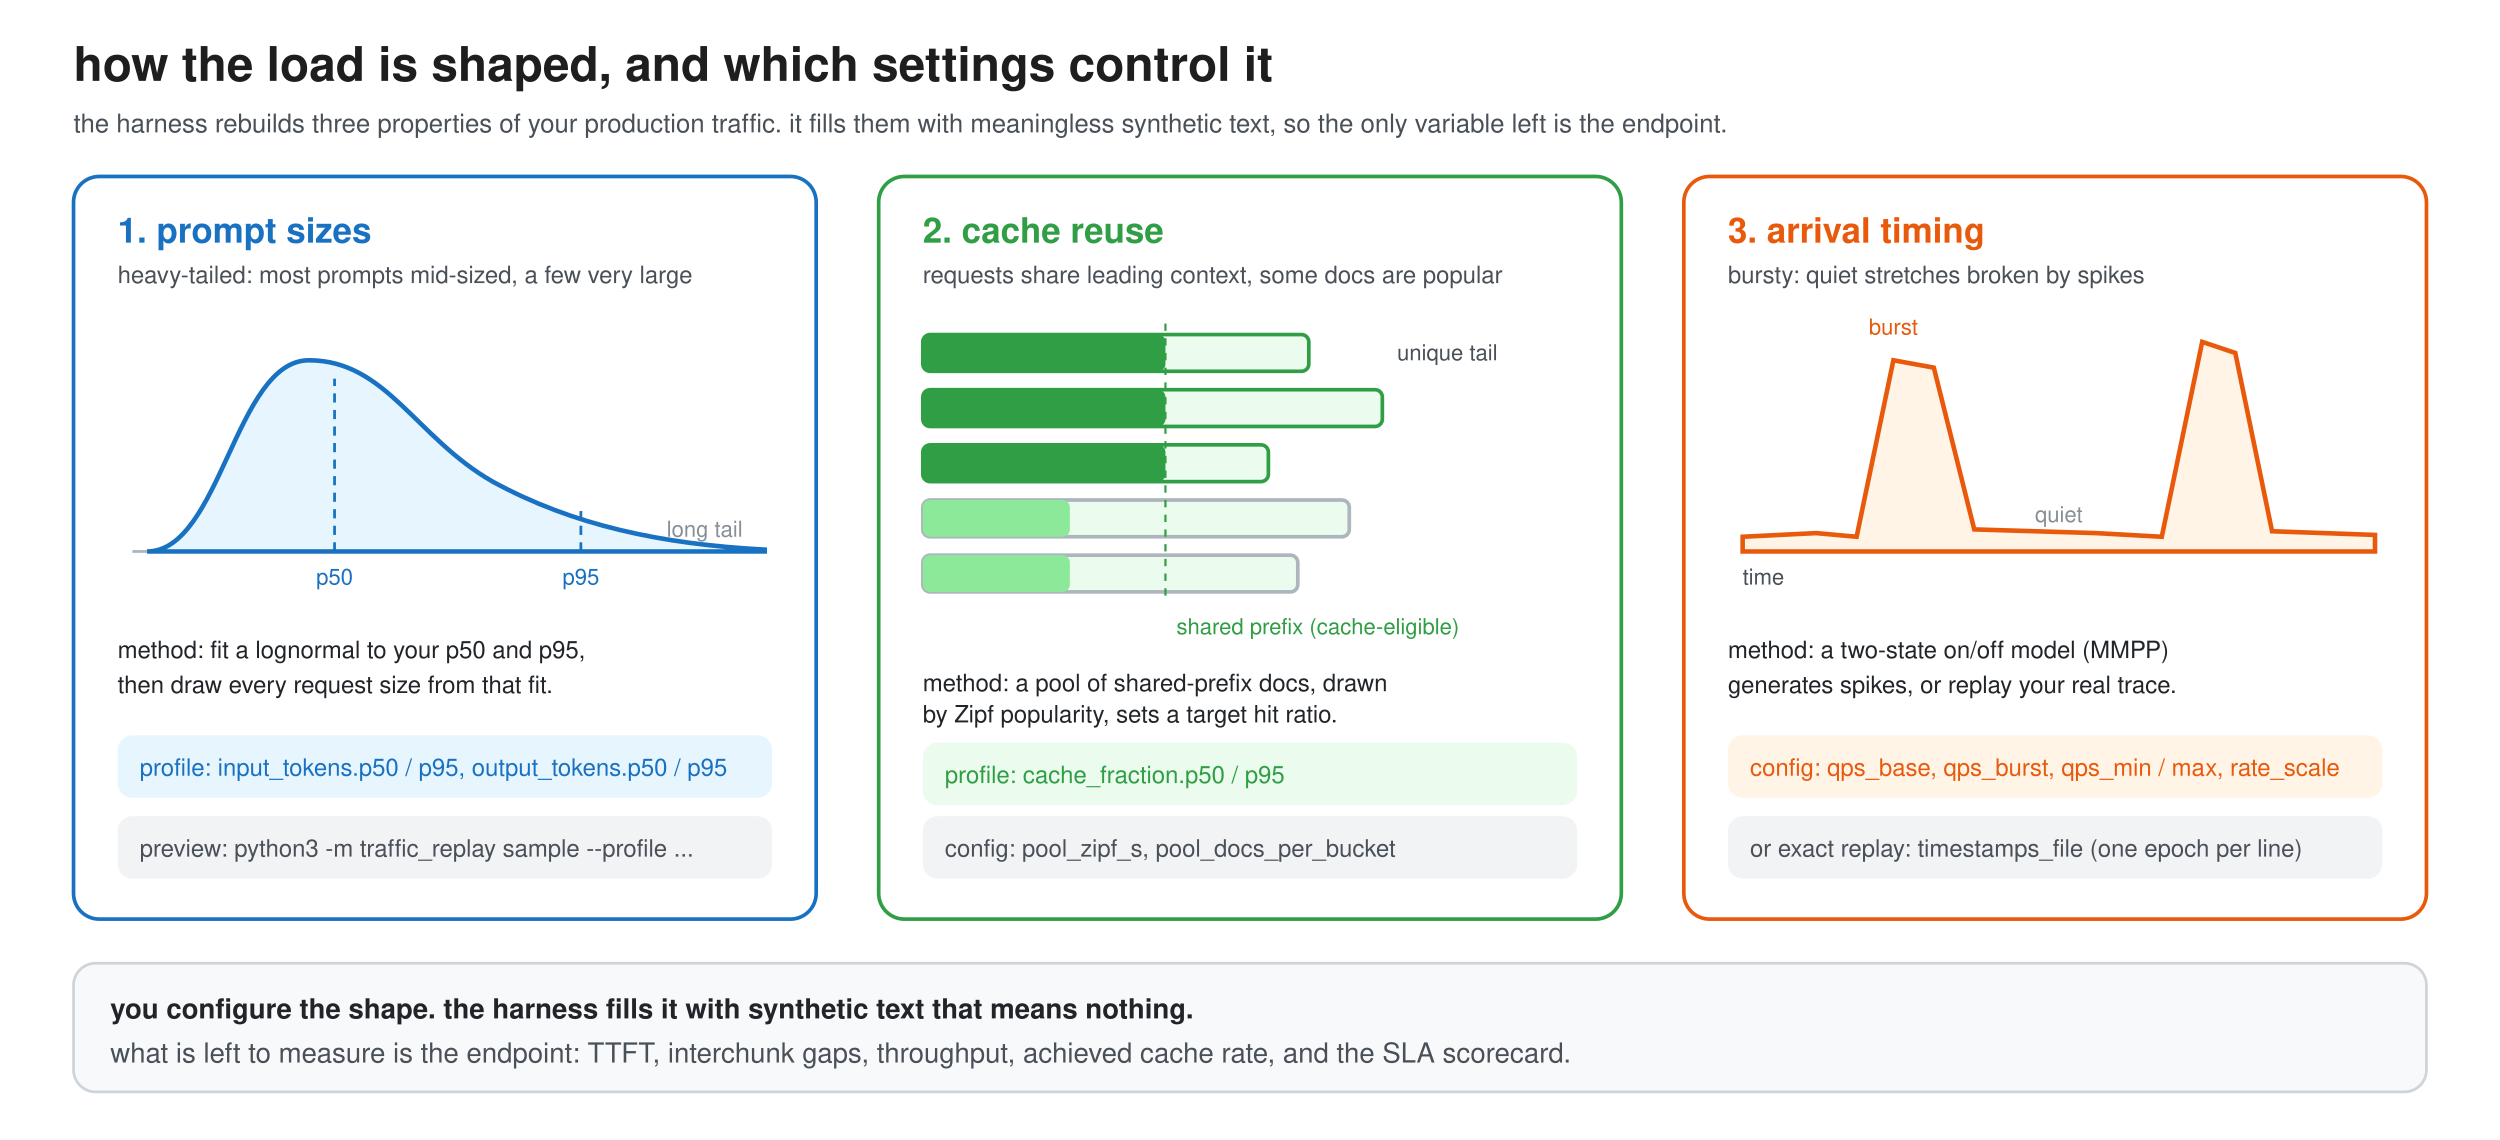
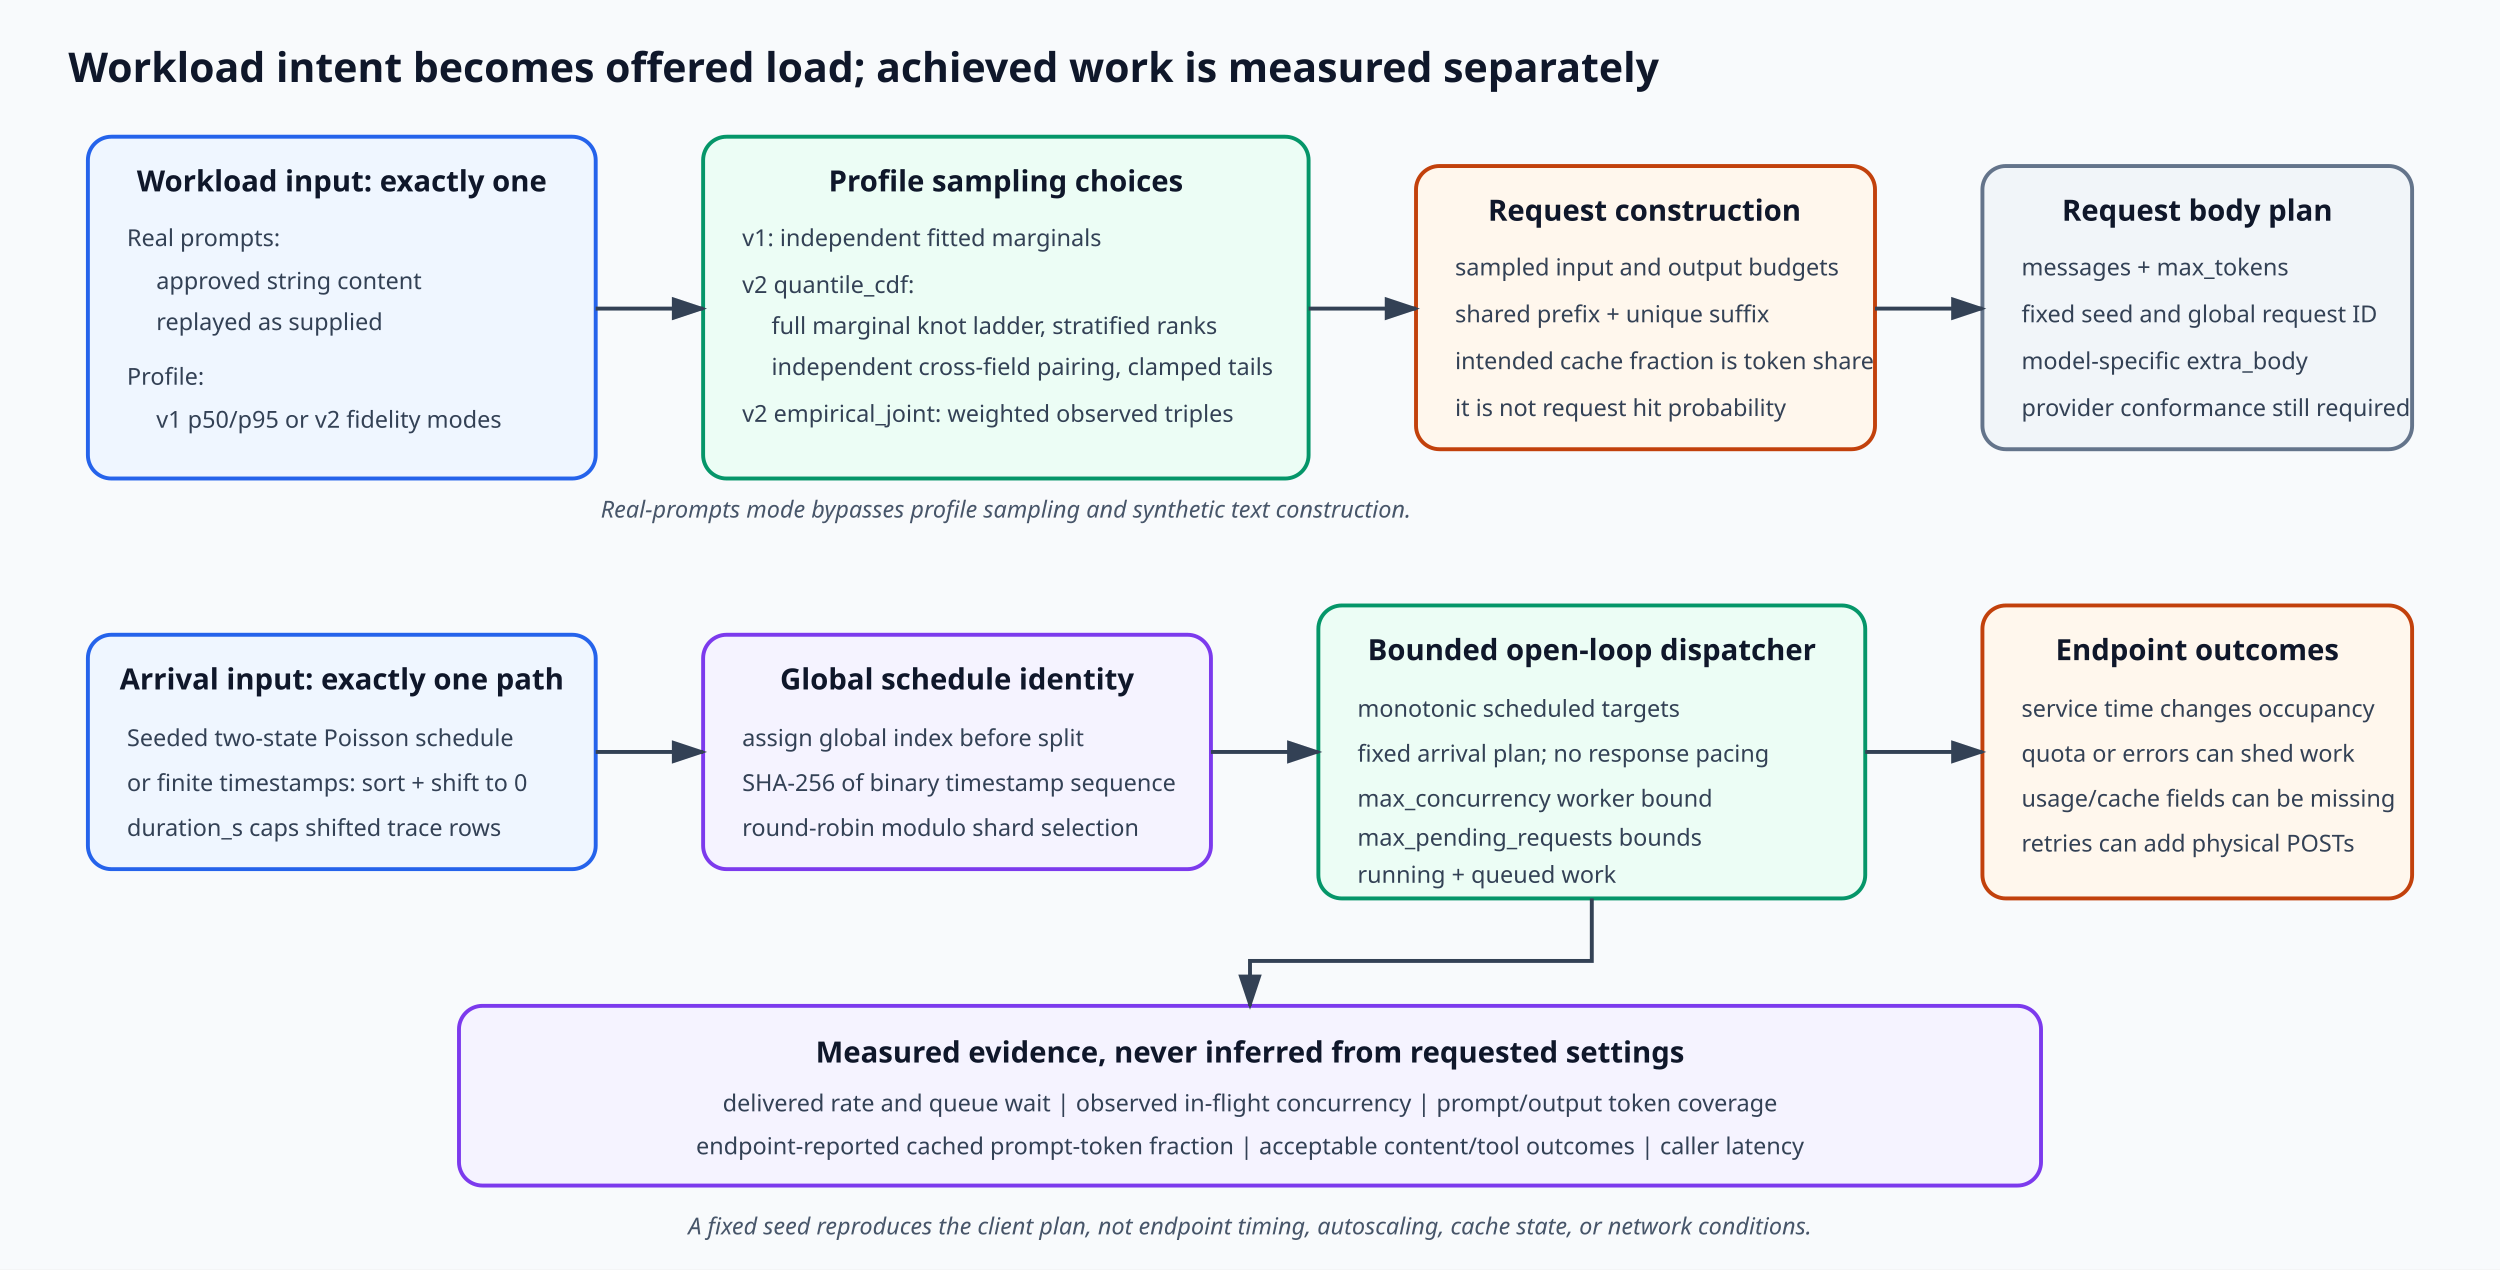
- <svg xmlns="http://www.w3.org/2000/svg" viewBox="0 0 1360 620" width="1360" height="620" font-family="Helvetica, Arial, sans-serif">
-   <rect x="0" y="0" width="1360" height="620" fill="#ffffff" />
-   <text x="40" y="44" font-size="26" font-weight="700" fill="#1e1e1e">how the load is shaped, and which settings control it</text>
-   <text x="40" y="72" font-size="14" fill="#495057">the harness rebuilds three properties of your production traffic. it fills them with meaningless synthetic text, so the only variable left is the endpoint.</text>
-   <rect x="40" y="96" width="404" height="404" rx="14" fill="#ffffff" stroke="#1971c2" stroke-width="2" />
-   <text x="64" y="132" font-size="19" font-weight="700" fill="#1971c2">1. prompt sizes</text>
-   <text x="64" y="154" font-size="13" fill="#495057">heavy-tailed: most prompts mid-sized, a few very large</text>
-   <line x1="72" y1="300" x2="416" y2="300" stroke="#adb5bd" stroke-width="1.5" />
-   <path d="M80 300 C120 300 128 196 168 196 C210 196 226 238 268 262 C312 286 360 296 416 299 L416 300 L80 300 Z" fill="#e7f5ff" stroke="#1971c2" stroke-width="2.5" />
-   <line x1="182" y1="300" x2="182" y2="206" stroke="#1971c2" stroke-width="1.5" stroke-dasharray="5 4" />
-   <text x="182" y="318" font-size="12" fill="#1971c2" text-anchor="middle">p50</text>
-   <line x1="316" y1="300" x2="316" y2="278" stroke="#1971c2" stroke-width="1.5" stroke-dasharray="5 4" />
-   <text x="316" y="318" font-size="12" fill="#1971c2" text-anchor="middle">p95</text>
-   <text x="404" y="292" font-size="12" fill="#868e96" text-anchor="end">long tail</text>
-   <text x="64" y="358" font-size="13" fill="#212529">method: fit a lognormal to your p50 and p95,</text>
-   <text x="64" y="377" font-size="13" fill="#212529">then draw every request size from that fit.</text>
-   <rect x="64" y="400" width="356" height="34" rx="8" fill="#e7f5ff" />
-   <text x="76" y="422" font-size="13" fill="#1971c2">profile: input_tokens.p50 / p95, output_tokens.p50 / p95</text>
-   <rect x="64" y="444" width="356" height="34" rx="8" fill="#f1f3f5" />
-   <text x="76" y="466" font-size="13" fill="#495057">preview: python3 -m traffic_replay sample --profile ...</text>
-   <rect x="478" y="96" width="404" height="404" rx="14" fill="#ffffff" stroke="#2f9e44" stroke-width="2" />
-   <text x="502" y="132" font-size="19" font-weight="700" fill="#2f9e44">2. cache reuse</text>
-   <text x="502" y="154" font-size="13" fill="#495057">requests share leading context, some docs are popular</text>
-   <rect x="502" y="182" width="210" height="20" rx="4" fill="#ebfbee" stroke="#2f9e44" stroke-width="2" />
-   <rect x="502" y="182" width="132" height="20" rx="4" fill="#2f9e44" />
-   <rect x="502" y="212" width="250" height="20" rx="4" fill="#ebfbee" stroke="#2f9e44" stroke-width="2" />
-   <rect x="502" y="212" width="132" height="20" rx="4" fill="#2f9e44" />
-   <rect x="502" y="242" width="188" height="20" rx="4" fill="#ebfbee" stroke="#2f9e44" stroke-width="2" />
-   <rect x="502" y="242" width="132" height="20" rx="4" fill="#2f9e44" />
-   <rect x="502" y="272" width="232" height="20" rx="4" fill="#ebfbee" stroke="#adb5bd" stroke-width="2" />
-   <rect x="502" y="272" width="80" height="20" rx="4" fill="#8ce99a" />
-   <rect x="502" y="302" width="204" height="20" rx="4" fill="#ebfbee" stroke="#adb5bd" stroke-width="2" />
-   <rect x="502" y="302" width="80" height="20" rx="4" fill="#8ce99a" />
-   <line x1="634" y1="176" x2="634" y2="328" stroke="#2f9e44" stroke-width="1.2" stroke-dasharray="4 4" />
-   <text x="640" y="345" font-size="12" fill="#2f9e44">shared prefix (cache-eligible)</text>
-   <text x="760" y="196" font-size="12" fill="#495057">unique tail</text>
-   <text x="502" y="376" font-size="13" fill="#212529">method: a pool of shared-prefix docs, drawn</text>
-   <text x="502" y="393" font-size="13" fill="#212529">by Zipf popularity, sets a target hit ratio.</text>
-   <rect x="502" y="404" width="356" height="34" rx="8" fill="#ebfbee" />
-   <text x="514" y="426" font-size="13" fill="#2f9e44">profile: cache_fraction.p50 / p95</text>
-   <rect x="502" y="444" width="356" height="34" rx="8" fill="#f1f3f5" />
-   <text x="514" y="466" font-size="13" fill="#495057">config: pool_zipf_s, pool_docs_per_bucket</text>
-   <rect x="916" y="96" width="404" height="404" rx="14" fill="#ffffff" stroke="#e8590c" stroke-width="2" />
-   <text x="940" y="132" font-size="19" font-weight="700" fill="#e8590c">3. arrival timing</text>
-   <text x="940" y="154" font-size="13" fill="#495057">bursty: quiet stretches broken by spikes</text>
-   <line x1="948" y1="300" x2="1292" y2="300" stroke="#adb5bd" stroke-width="1.5" />
-   <path d="M948 292 L988 290 L1010 292 L1030 196 L1052 200 L1074 288 L1140 290 L1176 292 L1198 186 L1216 192 L1236 289 L1292 291 L1292 300 L948 300 Z" fill="#fff4e6" stroke="#e8590c" stroke-width="2.5" />
-   <text x="1030" y="182" font-size="12" fill="#e8590c" text-anchor="middle">burst</text>
-   <text x="1120" y="284" font-size="12" fill="#868e96" text-anchor="middle">quiet</text>
-   <text x="948" y="318" font-size="12" fill="#495057">time</text>
-   <text x="940" y="358" font-size="13" fill="#212529">method: a two-state on/off model (MMPP)</text>
-   <text x="940" y="377" font-size="13" fill="#212529">generates spikes, or replay your real trace.</text>
-   <rect x="940" y="400" width="356" height="34" rx="8" fill="#fff4e6" />
-   <text x="952" y="422" font-size="13" fill="#e8590c">config: qps_base, qps_burst, qps_min / max, rate_scale</text>
-   <rect x="940" y="444" width="356" height="34" rx="8" fill="#f1f3f5" />
-   <text x="952" y="466" font-size="13" fill="#495057">or exact replay: timestamps_file (one epoch per line)</text>
-   <rect x="40" y="524" width="1280" height="70" rx="12" fill="#f8f9fa" stroke="#ced4da" stroke-width="1.5" />
-   <text x="60" y="554" font-size="15" font-weight="700" fill="#212529">you configure the shape. the harness fills it with synthetic text that means nothing.</text>
-   <text x="60" y="578" font-size="15" fill="#495057">what is left to measure is the endpoint: TTFT, interchunk gaps, throughput, achieved cache rate, and the SLA scorecard.</text>
+ <svg xmlns="http://www.w3.org/2000/svg" width="1280" height="650" viewBox="0 0 1280 650" role="img" aria-labelledby="title desc">
+   <defs>
+     <marker id="arrow" markerWidth="10" markerHeight="10" refX="8" refY="3" orient="auto">
+       <path d="M0,0 L0,6 L9,3 z" fill="#334155" />
+     </marker>
+     <style>
+       .bg{fill:#f8fafc}.box{fill:#eff6ff;stroke:#2563eb;stroke-width:2}.green{fill:#ecfdf5;stroke:#059669;stroke-width:2}.amber{fill:#fff7ed;stroke:#c2410c;stroke-width:2}.violet{fill:#f5f3ff;stroke:#7c3aed;stroke-width:2}.gray{fill:#f1f5f9;stroke:#64748b;stroke-width:2}.h{font:700 21px system-ui,sans-serif;fill:#0f172a}.t{font:700 15px system-ui,sans-serif;fill:#0f172a}.s{font:12px system-ui,sans-serif;fill:#334155}.note{font:italic 12px system-ui,sans-serif;fill:#475569}.a{fill:none;stroke:#334155;stroke-width:2;marker-end:url(#arrow)}
+     </style>
+   </defs>
+   <rect class="bg" x="0" y="0" width="1280" height="650" />
+   <text class="h" x="35" y="42">Workload intent becomes offered load; achieved work is measured separately</text>
+   <rect class="box" x="45" y="70" width="260" height="175" rx="12" />
+   <text class="t" x="175" y="98" text-anchor="middle">Workload input: exactly one</text>
+   <text class="s" x="65" y="126">Real prompts:</text>
+   <text class="s" x="80" y="148">approved string content</text>
+   <text class="s" x="80" y="169">replayed as supplied</text>
+   <text class="s" x="65" y="197">Profile:</text>
+   <text class="s" x="80" y="219">v1 p50/p95 or v2 fidelity modes</text>
+   <rect class="green" x="360" y="70" width="310" height="175" rx="12" />
+   <text class="t" x="515" y="98" text-anchor="middle">Profile sampling choices</text>
+   <text class="s" x="380" y="126">v1: independent fitted marginals</text>
+   <text class="s" x="380" y="150">v2 quantile_cdf:</text>
+   <text class="s" x="395" y="171">full marginal knot ladder, stratified ranks</text>
+   <text class="s" x="395" y="192">independent cross-field pairing, clamped tails</text>
+   <text class="s" x="380" y="216">v2 empirical_joint: weighted observed triples</text>
+   <rect class="amber" x="725" y="85" width="235" height="145" rx="12" />
+   <text class="t" x="842" y="113" text-anchor="middle">Request construction</text>
+   <text class="s" x="745" y="141">sampled input and output budgets</text>
+   <text class="s" x="745" y="165">shared prefix + unique suffix</text>
+   <text class="s" x="745" y="189">intended cache fraction is token share</text>
+   <text class="s" x="745" y="213">it is not request hit probability</text>
+   <rect class="gray" x="1015" y="85" width="220" height="145" rx="12" />
+   <text class="t" x="1125" y="113" text-anchor="middle">Request body plan</text>
+   <text class="s" x="1035" y="141">messages + max_tokens</text>
+   <text class="s" x="1035" y="165">fixed seed and global request ID</text>
+   <text class="s" x="1035" y="189">model-specific extra_body</text>
+   <text class="s" x="1035" y="213">provider conformance still required</text>
+   <path class="a" d="M305 158 H360" />
+   <path class="a" d="M670 158 H725" />
+   <path class="a" d="M960 158 H1015" />
+   <text class="note" x="515" y="265" text-anchor="middle">Real-prompts mode bypasses profile sampling and synthetic text construction.</text>
+   <rect class="box" x="45" y="325" width="260" height="120" rx="12" />
+   <text class="t" x="175" y="353" text-anchor="middle">Arrival input: exactly one path</text>
+   <text class="s" x="65" y="382">Seeded two-state Poisson schedule</text>
+   <text class="s" x="65" y="405">or finite timestamps: sort + shift to 0</text>
+   <text class="s" x="65" y="428">duration_s caps shifted trace rows</text>
+   <rect class="violet" x="360" y="325" width="260" height="120" rx="12" />
+   <text class="t" x="490" y="353" text-anchor="middle">Global schedule identity</text>
+   <text class="s" x="380" y="382">assign global index before split</text>
+   <text class="s" x="380" y="405">SHA-256 of binary timestamp sequence</text>
+   <text class="s" x="380" y="428">round-robin modulo shard selection</text>
+   <rect class="green" x="675" y="310" width="280" height="150" rx="12" />
+   <text class="t" x="815" y="338" text-anchor="middle">Bounded open-loop dispatcher</text>
+   <text class="s" x="695" y="367">monotonic scheduled targets</text>
+   <text class="s" x="695" y="390">fixed arrival plan; no response pacing</text>
+   <text class="s" x="695" y="413">max_concurrency worker bound</text>
+   <text class="s" x="695" y="433">max_pending_requests bounds</text>
+   <text class="s" x="695" y="452">running + queued work</text>
+   <rect class="amber" x="1015" y="310" width="220" height="150" rx="12" />
+   <text class="t" x="1125" y="338" text-anchor="middle">Endpoint outcomes</text>
+   <text class="s" x="1035" y="367">service time changes occupancy</text>
+   <text class="s" x="1035" y="390">quota or errors can shed work</text>
+   <text class="s" x="1035" y="413">usage/cache fields can be missing</text>
+   <text class="s" x="1035" y="436">retries can add physical POSTs</text>
+   <path class="a" d="M305 385 H360" />
+   <path class="a" d="M620 385 H675" />
+   <path class="a" d="M955 385 H1015" />
+   <rect class="violet" x="235" y="515" width="810" height="92" rx="12" />
+   <text class="t" x="640" y="544" text-anchor="middle">Measured evidence, never inferred from requested settings</text>
+   <text class="s" x="640" y="569" text-anchor="middle">delivered rate and queue wait | observed in-flight concurrency | prompt/output token coverage</text>
+   <text class="s" x="640" y="591" text-anchor="middle">endpoint-reported cached prompt-token fraction | acceptable content/tool outcomes | caller latency</text>
+   <path class="a" d="M815 460 V492 H640 V515" />
+   <text class="note" x="640" y="632" text-anchor="middle">A fixed seed reproduces the client plan, not endpoint timing, autoscaling, cache state, or network conditions.</text>
</svg>
